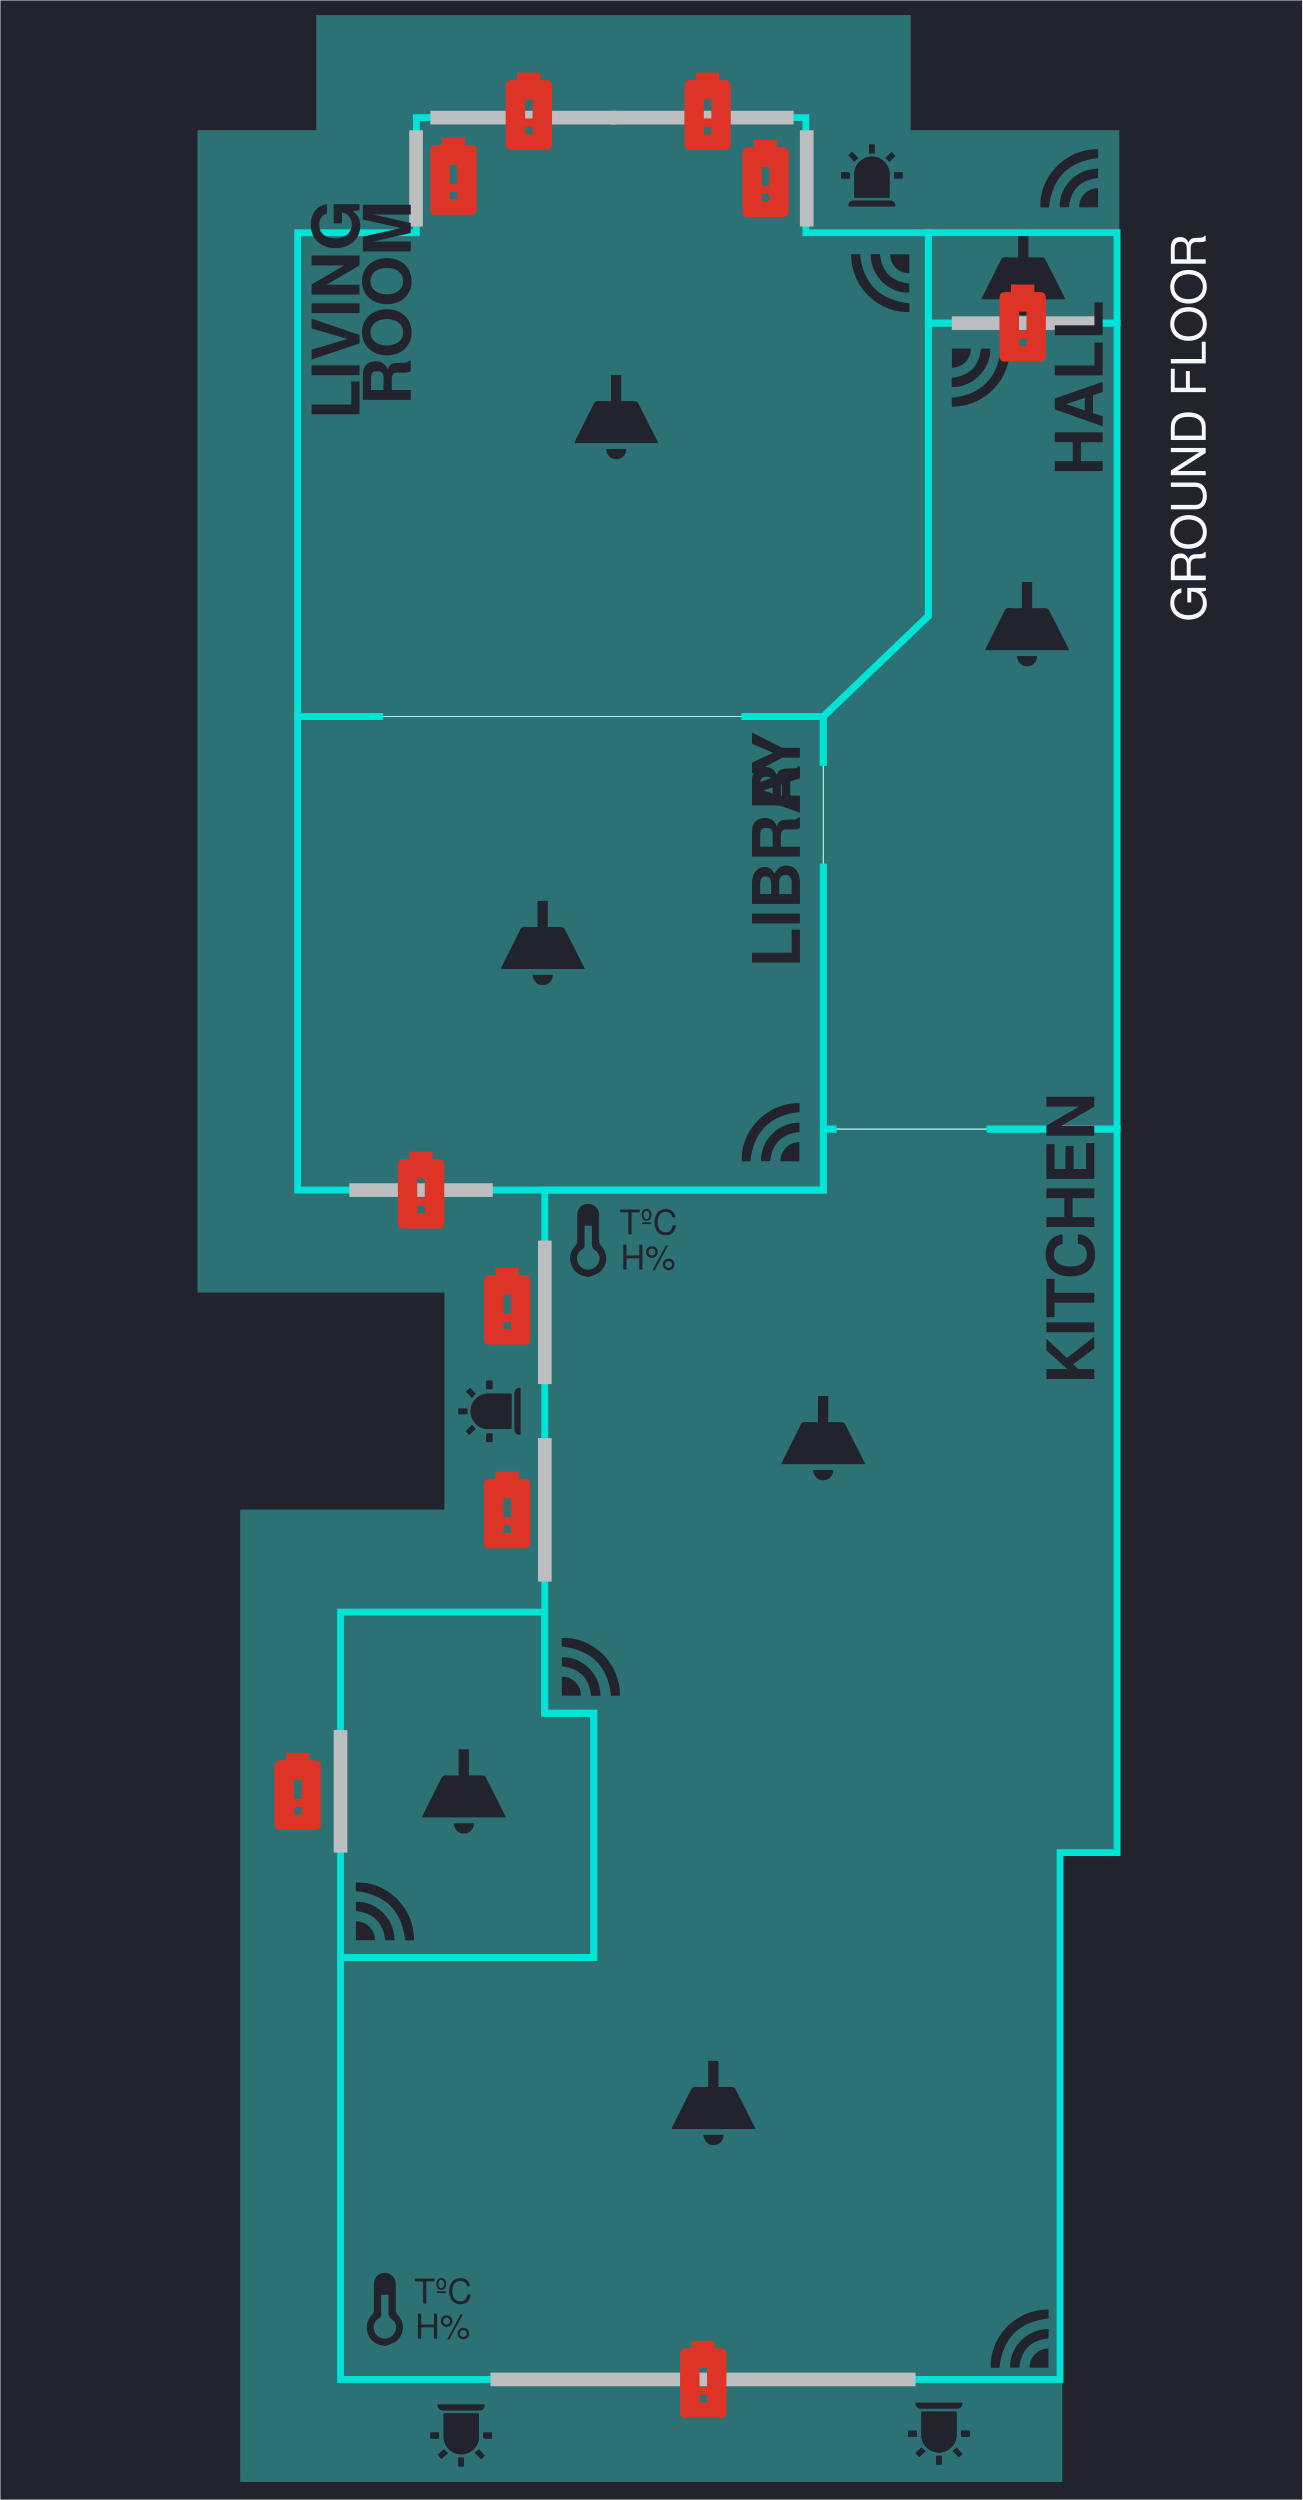
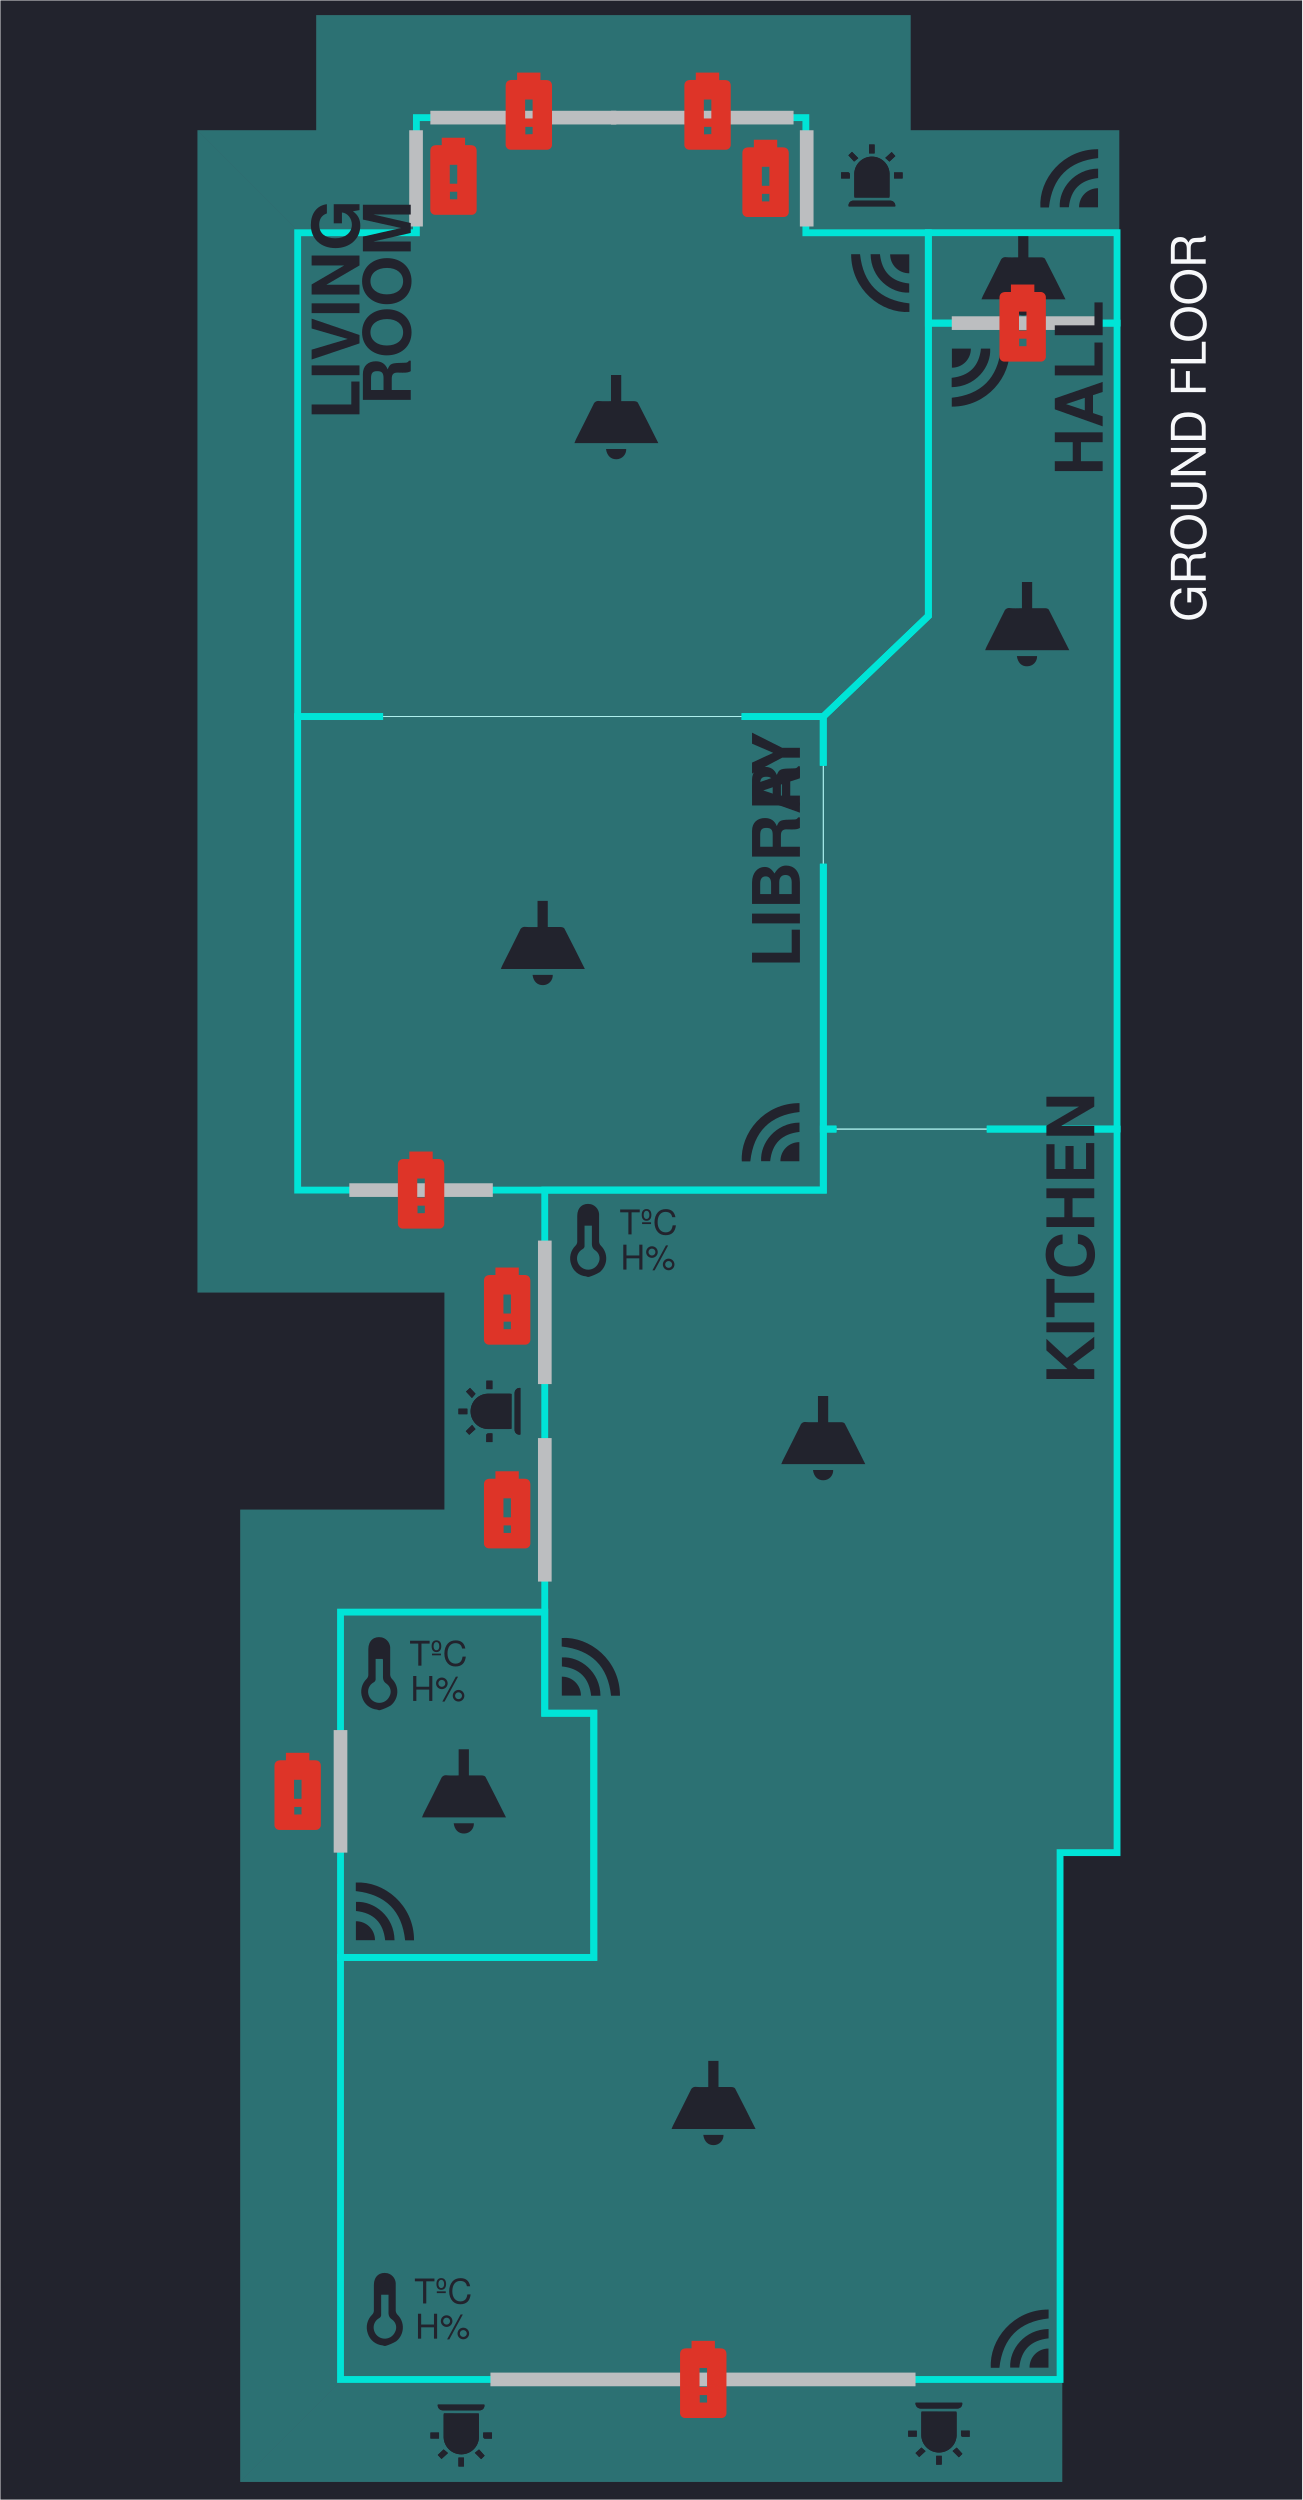
<svg xmlns="http://www.w3.org/2000/svg" viewBox="0 0 381.25 731.77">
  <defs>
-     <style>
-       .cls-1, .cls-6, .cls-9 {
-         fill: #22232d;
-       }
- 
-       .cls-2, .cls-3, .cls-7, .cls-8 {
-         fill: none;
-         stroke-miterlimit: 10;
-       }
- 
-       .cls-2 {
-         stroke: #22232d;
-         opacity: 0.06;
-       }
- 
-       .cls-2, .cls-3 {
-         stroke-width: 0.25px;
-       }
- 
-       .cls-3 {
-         stroke: #f7f8fa;
-       }
- 
-       .cls-11, .cls-4 {
-         fill: #f7f8fa;
-       }
- 
-       .cls-4 {
-         opacity: 0.14;
-       }
- 
-       .cls-5 {
-         fill: #00e4d7;
-         opacity: 0.3;
-       }
- 
-       .cls-6 {
-         font-size: 10px;
-       }
- 
-       .cls-11, .cls-6 {
-         font-family: Helvetica;
-       }
- 
-       .cls-7 {
-         stroke: #00e4d7;
-         stroke-width: 2px;
-       }
- 
-       .cls-8 {
-         stroke: #bcbec0;
-         stroke-width: 4px;
-       }
- 
-       .cls-9 {
-         font-size: 19.24px;
-         font-family: HelveticaNeue-CondensedBold, Helvetica Neue;
-         font-weight: 700;
-       }
- 
-       .cls-10 {
-         letter-spacing: -0.02em;
-       }
- 
-       .cls-11 {
-         font-size: 14px;
-       }
- 
-       .cls-12 {
-         fill: #de3428;
-       }
-     </style>
+     <style>.cls-1,.cls-6,.cls-9{fill:#22232d;}.cls-2,.cls-3,.cls-7,.cls-8{fill:none;stroke-miterlimit:10;}.cls-2{stroke:#22232d;opacity:0.06;}.cls-2,.cls-3{stroke-width:0.25px;}.cls-3{stroke:#f7f8fa;}.cls-11,.cls-4{fill:#f7f8fa;}.cls-4{opacity:0.14;}.cls-5{fill:#00e4d7;opacity:0.3;}.cls-6{font-size:10px;}.cls-11,.cls-6{font-family:Helvetica;}.cls-7{stroke:#00e4d7;stroke-width:2px;}.cls-8{stroke:#bcbec0;stroke-width:4px;}.cls-9{font-size:19.24px;font-family:HelveticaNeue-CondensedBold, Helvetica Neue;font-weight:700;}.cls-10{letter-spacing:-0.02em;}.cls-11{font-size:14px;}.cls-12{fill:#de3428;}</style>
  </defs>
  <g id="Background">
    <rect class="cls-1" x="0.13" y="0.13" width="381" height="731.52" />
    <rect class="cls-2" x="0.13" y="0.13" width="381" height="731.52" />
  </g>
  <g id="house-outline">
    <path id="house_border" class="cls-3" d="M99.54,696.36V471.75h59.78V348.22H87V68h34.75V34.3h114V68h91.06V542.15H310.16V696.36Z" transform="translate(0.13 0.13)" />
    <path id="house_fill" class="cls-4" d="M99.54,696.36V471.75h59.78V348.22H87V68h34.75V34.3h114V68h91.06V542.15H310.16V696.36Z" transform="translate(0.13 0.13)" />
    <polygon id="outdoor_border" class="cls-4" points="266.56 38.12 266.56 4.42 92.56 4.42 92.56 38.12 57.8 38.12 57.8 378.34 130.09 378.34 130.09 441.88 70.31 441.88 70.31 726.48 310.93 726.48 310.93 696.48 100.31 696.48 100.31 471.88 160.09 471.88 160.09 348.34 87.8 348.34 87.8 68.12 122.56 68.12 122.56 34.42 236.56 34.42 236.56 68.12 327.62 68.12 327.62 68.12 327.62 38.12 266.56 38.12" />
    <path id="library_border" class="cls-3" d="M87,209.62H240.86v138.6H87Z" transform="translate(0.13 0.13)" />
    <path id="hallway_border" class="cls-3" d="M326.84,330.36h-86V209.62l30.76-29.46V94.45h55.22Z" transform="translate(0.13 0.13)" />
    <path id="kitchen_border" class="cls-3" d="M159.32,501.34V348.22h81.54V330.36h86V542.15H310.16V696.36H99.54V572.82h74.14V501.34Z" transform="translate(0.13 0.13)" />
    <path id="downstairs_bathroom_border" class="cls-3" d="M99.54,471.75h59.78v29.59h14.36v71.48H99.54Z" transform="translate(0.13 0.13)" />
    <path id="living_room_border" class="cls-3" d="M217,209.62H87V68h34.75V34.3h114V68h35.84V180.16l-30.76,29.46H217" transform="translate(0.13 0.13)" />
    <rect id="front_door_border" class="cls-3" x="271.74" y="68.12" width="55.22" height="26.46" />
  </g>
  <g id="motion_fill">
    <path id="binary_sensor.living_room_motion_fill" class="cls-5" d="M217,209.62H87V68h34.75V34.3h114V68h35.84V180.16l-30.76,29.46H217" transform="translate(0.13 0.13)" />
    <path id="binary_sensor.library_motion_fill" class="cls-5" d="M87,209.62H240.86v138.6H87Z" transform="translate(0.13 0.13)" />
    <path id="binary_sensor.hallway_motion_fill" class="cls-5" d="M326.84,330.36h-86V209.62l30.76-29.46V94.45h55.22Z" transform="translate(0.13 0.13)" />
    <rect id="binary_sensor.front_door_motion_fill" class="cls-5" x="271.74" y="68.12" width="55.22" height="26.46" />
    <path id="binary_sensor.kitchen_motion_fill" class="cls-5" d="M159.32,501.34V348.22h81.54V330.36h86V542.15H310.16V696.36H99.54V572.82h74.14V501.34Z" transform="translate(0.13 0.13)" />
    <path id="binary_sensor.downstairs_bathroom_motion_fill" class="cls-5" d="M99.54,471.75h59.78v29.59h14.36v71.48H99.54Z" transform="translate(0.13 0.13)" />
    <polyline id="binary_sensor.outdoor_back_motion_fill" class="cls-5" points="70.31 726.48 310.93 726.48 310.93 696.48 100.31 696.48 70.31 726.48" />
    <polyline id="binary_sensor.outdoor_side_motion_fill" class="cls-5" points="57.8 38.12 57.8 38.12 57.8 38.12 57.8 38.12 57.8 378.34 130.09 378.34 130.09 441.88 70.31 441.88 70.31 726.48 70.31 726.48 100.31 696.48 100.31 696.48 100.31 471.88 160.09 471.88 160.09 348.34 87.8 348.34 87.8 68.12 57.8 38.12" />
    <polyline id="binary_sensor.outdoor_front_motion_fill" class="cls-5" points="87.8 68.12 122.56 68.12 122.56 34.42 236.56 34.42 236.56 68.12 327.62 68.12 327.62 68.12 327.62 38.12 266.56 38.12 266.56 4.42 92.56 4.42 92.56 38.12 57.8 38.12 87.8 68.12" />
  </g>
  <g id="icons">
    <g id="sensor.outdoor_back_light">
-       <g>
-         <path class="cls-1" d="M269.61,705.76a4.51,4.51,0,0,0-.07.53c0,2.17,0,4.35,0,6.52a5.17,5.17,0,0,0,10.33,0c0-2.18,0-4.35,0-6.53a3,3,0,0,0-.07-.49Zm-1.75-2.59a1.49,1.49,0,0,0,1.49,1.69c2,0,4.1,0,6.15,0,1.53,0,3.06,0,4.59,0a1.39,1.39,0,0,0,1.41-1.69Zm13.29,8.18a12,12,0,0,0,0,1.36c0,.16.25.42.4.42.7,0,1.41,0,2.14,0v-1.8Zm-12.94,1.76v-1.75h-2.5v1.75Zm13.37,5-1.67-1.82-1.23,1,1.85,1.85Zm-12-1.85-1.73,1.62,1.09,1.17,1.87-1.73Zm5.95,5V718.7H273.9v2.61Z" transform="translate(0.13 0.13)" />
-         <path class="cls-1" d="M269.61,705.76h10.2a3,3,0,0,1,.07.49c0,2.18,0,4.35,0,6.53a5.17,5.17,0,0,1-10.33,0c0-2.17,0-4.35,0-6.52A4.51,4.51,0,0,1,269.61,705.76Z" transform="translate(0.13 0.13)" />
-         <path class="cls-1" d="M267.86,703.17H281.5a1.39,1.39,0,0,1-1.41,1.69c-1.53,0-3.06,0-4.59,0-2.05,0-4.1,0-6.15,0A1.49,1.49,0,0,1,267.86,703.17Z" transform="translate(0.13 0.13)" />
-         <path class="cls-1" d="M281.15,711.35h2.56v1.8c-.73,0-1.44,0-2.14,0-.15,0-.37-.26-.4-.42A12,12,0,0,1,281.15,711.35Z" transform="translate(0.13 0.13)" />
-         <path class="cls-1" d="M268.21,713.11h-2.5v-1.75h2.5Z" transform="translate(0.13 0.13)" />
-         <path class="cls-1" d="M281.58,718.15l-1.05,1-1.85-1.85,1.23-1Z" transform="translate(0.13 0.13)" />
-         <path class="cls-1" d="M269.56,716.3l1.23,1.06-1.87,1.73-1.09-1.17Z" transform="translate(0.13 0.13)" />
-         <path class="cls-1" d="M275.51,721.31H273.9V718.7h1.61Z" transform="translate(0.13 0.13)" />
-       </g>
+       <path class="cls-1" d="M269.61,705.76a4.51,4.51,0,0,0-.07.53c0,2.17,0,4.35,0,6.52a5.17,5.17,0,0,0,10.33,0c0-2.18,0-4.35,0-6.53a3,3,0,0,0-.07-.49Zm-1.75-2.59a1.49,1.49,0,0,0,1.49,1.69c2,0,4.1,0,6.15,0,1.53,0,3.06,0,4.59,0a1.39,1.39,0,0,0,1.41-1.69Zm13.29,8.18a12,12,0,0,0,0,1.36c0,.16.25.42.4.42.7,0,1.41,0,2.14,0v-1.8Zm-12.94,1.76v-1.75h-2.5v1.75Zm13.37,5-1.67-1.82-1.23,1,1.85,1.85Zm-12-1.85-1.73,1.62,1.09,1.17,1.87-1.73Zm5.95,5V718.7H273.9v2.61Z" transform="translate(0.13 0.13)" />
+       <path class="cls-1" d="M269.61,705.76h10.2a3,3,0,0,1,.07.49c0,2.18,0,4.35,0,6.53a5.17,5.17,0,0,1-10.33,0c0-2.17,0-4.35,0-6.52A4.51,4.51,0,0,1,269.61,705.76Z" transform="translate(0.13 0.13)" />
+       <path class="cls-1" d="M267.86,703.17H281.5a1.39,1.39,0,0,1-1.41,1.69c-1.53,0-3.06,0-4.59,0-2.05,0-4.1,0-6.15,0A1.49,1.49,0,0,1,267.86,703.17Z" transform="translate(0.13 0.13)" />
+       <path class="cls-1" d="M281.15,711.35h2.56v1.8c-.73,0-1.44,0-2.14,0-.15,0-.37-.26-.4-.42A12,12,0,0,1,281.15,711.35Z" transform="translate(0.13 0.13)" />
+       <path class="cls-1" d="M268.21,713.11h-2.5v-1.75h2.5Z" transform="translate(0.13 0.13)" />
+       <path class="cls-1" d="M281.58,718.15l-1.05,1-1.85-1.85,1.23-1Z" transform="translate(0.13 0.13)" />
+       <path class="cls-1" d="M269.56,716.3l1.23,1.06-1.87,1.73-1.09-1.17Z" transform="translate(0.13 0.13)" />
+       <path class="cls-1" d="M275.51,721.31H273.9V718.7h1.61Z" transform="translate(0.13 0.13)" />
      <g id="zefc6x">
-         <g>
-           <path class="cls-1" d="M129.79,706.29a3.21,3.21,0,0,0-.07.53c0,2.18,0,4.35,0,6.53a5.17,5.17,0,0,0,10.33,0c0-2.17,0-4.35,0-6.52a3.16,3.16,0,0,0-.07-.5ZM128,703.71a1.49,1.49,0,0,0,1.48,1.69c2.06,0,4.11,0,6.16,0,1.53,0,3.06,0,4.58,0a1.39,1.39,0,0,0,1.42-1.68Zm13.29,8.18a9.92,9.92,0,0,0,0,1.35.6.6,0,0,0,.4.43c.7,0,1.41,0,2.14,0v-1.8Zm-12.94,1.76V711.9h-2.5v1.75Zm13.36,5-1.67-1.81-1.22,1,1.85,1.84Zm-12-1.84L128,718.46l1.08,1.17L131,717.9Zm5.95,5v-2.61h-1.62v2.61Z" transform="translate(0.13 0.13)" />
-           <path class="cls-1" d="M129.79,706.29H140a3.16,3.16,0,0,1,.07.5c0,2.17,0,4.35,0,6.52a5.17,5.17,0,0,1-10.33,0c0-2.18,0-4.35,0-6.53A3.21,3.21,0,0,1,129.79,706.29Z" transform="translate(0.13 0.13)" />
-           <path class="cls-1" d="M128,703.71h13.64a1.39,1.39,0,0,1-1.42,1.68c-1.52,0-3,0-4.58,0-2.05,0-4.1,0-6.16,0A1.49,1.49,0,0,1,128,703.71Z" transform="translate(0.13 0.13)" />
-           <path class="cls-1" d="M141.33,711.89h2.56v1.8c-.73,0-1.44,0-2.14,0a.6.6,0,0,1-.4-.43A9.92,9.92,0,0,1,141.33,711.89Z" transform="translate(0.13 0.13)" />
-           <path class="cls-1" d="M128.39,713.65h-2.5V711.9h2.5Z" transform="translate(0.13 0.13)" />
-           <path class="cls-1" d="M141.75,718.68l-1,1-1.85-1.84,1.22-1Z" transform="translate(0.13 0.13)" />
-           <path class="cls-1" d="M129.74,716.84,131,717.9l-1.88,1.73L128,718.46Z" transform="translate(0.13 0.13)" />
-           <path class="cls-1" d="M135.69,721.85h-1.62v-2.61h1.62Z" transform="translate(0.13 0.13)" />
-         </g>
+         <path class="cls-1" d="M129.79,706.29a3.21,3.21,0,0,0-.07.53c0,2.18,0,4.35,0,6.53a5.17,5.17,0,0,0,10.33,0c0-2.17,0-4.35,0-6.52a3.16,3.16,0,0,0-.07-.5ZM128,703.71a1.49,1.49,0,0,0,1.48,1.69c2.06,0,4.11,0,6.16,0,1.53,0,3.06,0,4.58,0a1.39,1.39,0,0,0,1.42-1.68Zm13.29,8.18a9.92,9.92,0,0,0,0,1.35.6.6,0,0,0,.4.43c.7,0,1.41,0,2.14,0v-1.8Zm-12.94,1.76V711.9h-2.5v1.75Zm13.36,5-1.67-1.81-1.22,1,1.85,1.84Zm-12-1.84L128,718.46l1.08,1.17L131,717.9Zm5.95,5v-2.61h-1.62v2.61Z" transform="translate(0.13 0.13)" />
+         <path class="cls-1" d="M129.79,706.29H140a3.16,3.16,0,0,1,.07.5c0,2.17,0,4.35,0,6.52a5.17,5.17,0,0,1-10.33,0c0-2.18,0-4.35,0-6.53A3.21,3.21,0,0,1,129.79,706.29Z" transform="translate(0.13 0.13)" />
+         <path class="cls-1" d="M128,703.71h13.64a1.39,1.39,0,0,1-1.42,1.68c-1.52,0-3,0-4.58,0-2.05,0-4.1,0-6.16,0A1.49,1.49,0,0,1,128,703.71Z" transform="translate(0.13 0.13)" />
+         <path class="cls-1" d="M141.33,711.89h2.56v1.8c-.73,0-1.44,0-2.14,0a.6.6,0,0,1-.4-.43A9.92,9.92,0,0,1,141.33,711.89Z" transform="translate(0.13 0.13)" />
+         <path class="cls-1" d="M128.39,713.65h-2.5V711.9h2.5Z" transform="translate(0.13 0.13)" />
+         <path class="cls-1" d="M141.75,718.68l-1,1-1.85-1.84,1.22-1Z" transform="translate(0.13 0.13)" />
+         <path class="cls-1" d="M129.74,716.84,131,717.9l-1.88,1.73L128,718.46Z" transform="translate(0.13 0.13)" />
+         <path class="cls-1" d="M135.69,721.85h-1.62v-2.61h1.62Z" transform="translate(0.13 0.13)" />
      </g>
    </g>
    <g id="sensor.outdoor_front_light">
-       <g>
-         <path class="cls-1" d="M260.17,57.7a4.51,4.51,0,0,0,.07-.53c0-2.18,0-4.35,0-6.53a5.17,5.17,0,0,0-10.33,0c0,2.17,0,4.35,0,6.52a5,5,0,0,0,.07.5Zm1.75,2.59a1.49,1.49,0,0,0-1.49-1.69c-2.05,0-4.11,0-6.16,0-1.53,0-3.06,0-4.58,0a1.38,1.38,0,0,0-1.41,1.69Zm-13.3-8.19a9.92,9.92,0,0,0,0-1.35.63.63,0,0,0-.39-.43c-.71,0-1.42,0-2.14,0v1.8Zm12.95-1.76V52.1h2.5V50.34Zm-13.37-5,1.67,1.82,1.23-1-1.85-1.85Zm12,1.85,1.73-1.62-1.08-1.18L259,46.09Zm-5.95-5v2.6h1.62v-2.6Z" transform="translate(0.13 0.13)" />
-         <path class="cls-1" d="M260.17,57.7H250a5,5,0,0,1-.07-.5c0-2.17,0-4.35,0-6.52a5.17,5.17,0,0,1,10.33,0c0,2.18,0,4.35,0,6.53A4.51,4.51,0,0,1,260.17,57.7Z" transform="translate(0.13 0.13)" />
-         <path class="cls-1" d="M261.92,60.29H248.28a1.38,1.38,0,0,1,1.41-1.69c1.52,0,3.05,0,4.58,0,2,0,4.11,0,6.16,0A1.49,1.49,0,0,1,261.92,60.29Z" transform="translate(0.13 0.13)" />
-         <path class="cls-1" d="M248.62,52.1h-2.55V50.3c.72,0,1.43,0,2.14,0a.63.63,0,0,1,.39.43A9.92,9.92,0,0,1,248.62,52.1Z" transform="translate(0.13 0.13)" />
-         <path class="cls-1" d="M261.57,50.34h2.5V52.1h-2.5Z" transform="translate(0.13 0.13)" />
-         <path class="cls-1" d="M248.2,45.31l1.05-1,1.85,1.85-1.23,1Z" transform="translate(0.13 0.13)" />
-         <path class="cls-1" d="M260.21,47.16,259,46.09l1.88-1.73,1.08,1.18Z" transform="translate(0.13 0.13)" />
-         <path class="cls-1" d="M254.26,42.15h1.62v2.6h-1.62Z" transform="translate(0.13 0.13)" />
-       </g>
+       <path class="cls-1" d="M260.17,57.7a4.51,4.51,0,0,0,.07-.53c0-2.18,0-4.35,0-6.53a5.17,5.17,0,0,0-10.33,0c0,2.17,0,4.35,0,6.52a5,5,0,0,0,.07.5Zm1.75,2.59a1.49,1.49,0,0,0-1.49-1.69c-2.05,0-4.11,0-6.16,0-1.53,0-3.06,0-4.58,0a1.38,1.38,0,0,0-1.41,1.69Zm-13.3-8.19a9.92,9.92,0,0,0,0-1.35.63.63,0,0,0-.39-.43c-.71,0-1.42,0-2.14,0v1.8Zm12.95-1.76V52.1h2.5V50.34Zm-13.37-5,1.67,1.82,1.23-1-1.85-1.85Zm12,1.85,1.73-1.62-1.08-1.18L259,46.09Zm-5.95-5v2.6h1.62v-2.6Z" transform="translate(0.13 0.13)" />
+       <path class="cls-1" d="M260.17,57.7H250a5,5,0,0,1-.07-.5c0-2.17,0-4.35,0-6.52a5.17,5.17,0,0,1,10.33,0c0,2.18,0,4.35,0,6.53A4.51,4.51,0,0,1,260.17,57.7Z" transform="translate(0.13 0.13)" />
+       <path class="cls-1" d="M261.92,60.29H248.28a1.38,1.38,0,0,1,1.41-1.69c1.52,0,3.05,0,4.58,0,2,0,4.11,0,6.16,0A1.49,1.49,0,0,1,261.92,60.29Z" transform="translate(0.13 0.13)" />
+       <path class="cls-1" d="M248.62,52.1h-2.55V50.3c.72,0,1.43,0,2.14,0a.63.63,0,0,1,.39.43A9.92,9.92,0,0,1,248.62,52.1Z" transform="translate(0.13 0.13)" />
+       <path class="cls-1" d="M261.57,50.34h2.5V52.1h-2.5Z" transform="translate(0.13 0.13)" />
+       <path class="cls-1" d="M248.2,45.31l1.05-1,1.85,1.85-1.23,1Z" transform="translate(0.13 0.13)" />
+       <path class="cls-1" d="M260.21,47.16,259,46.09l1.88-1.73,1.08,1.18Z" transform="translate(0.13 0.13)" />
+       <path class="cls-1" d="M254.26,42.15h1.62v2.6h-1.62Z" transform="translate(0.13 0.13)" />
    </g>
    <g id="sensor.outdoor_side_light">
-       <g>
-         <path class="cls-1" d="M149.6,407.88a4.51,4.51,0,0,0-.53-.07c-2.18,0-4.35,0-6.53,0a5.17,5.17,0,0,0,0,10.33c2.17,0,4.35,0,6.52,0a5,5,0,0,0,.5-.07Zm2.59-1.75a1.49,1.49,0,0,0-1.69,1.49c0,2.05,0,4.11,0,6.16,0,1.53,0,3.06,0,4.58a1.38,1.38,0,0,0,1.69,1.41ZM144,419.43a10,10,0,0,0-1.36,0,.63.63,0,0,0-.43.39c0,.71,0,1.42,0,2.14H144Zm-1.77-12.95H144V404h-1.76Zm-5,13.37,1.82-1.67-1-1.23-1.85,1.85Zm1.85-12-1.62-1.73-1.18,1.08,1.74,1.88Zm-5,6h2.6v-1.62h-2.6Z" transform="translate(0.13 0.13)" />
-         <path class="cls-1" d="M149.6,407.88v10.21a5,5,0,0,1-.5.07c-2.17,0-4.35,0-6.52,0a5.17,5.17,0,0,1,0-10.33c2.18,0,4.35,0,6.53,0A4.51,4.51,0,0,1,149.6,407.88Z" transform="translate(0.13 0.13)" />
-         <path class="cls-1" d="M152.19,406.13v13.64a1.38,1.38,0,0,1-1.69-1.41c0-1.52,0-3.05,0-4.58,0-2,0-4.11,0-6.16A1.49,1.49,0,0,1,152.19,406.13Z" transform="translate(0.13 0.13)" />
-         <path class="cls-1" d="M144,419.43V422H142.2c0-.72,0-1.43,0-2.14a.63.63,0,0,1,.43-.39A10,10,0,0,1,144,419.43Z" transform="translate(0.13 0.13)" />
-         <path class="cls-1" d="M142.24,406.48V404H144v2.5Z" transform="translate(0.13 0.13)" />
-         <path class="cls-1" d="M137.21,419.85l-1-1.05,1.85-1.85,1,1.23Z" transform="translate(0.13 0.13)" />
-         <path class="cls-1" d="M139.06,407.84,138,409.07l-1.74-1.88,1.18-1.08Z" transform="translate(0.13 0.13)" />
-         <path class="cls-1" d="M134.05,413.79v-1.62h2.6v1.62Z" transform="translate(0.13 0.13)" />
-       </g>
+       <path class="cls-1" d="M149.6,407.88a4.51,4.51,0,0,0-.53-.07c-2.18,0-4.35,0-6.53,0a5.17,5.17,0,0,0,0,10.33c2.17,0,4.35,0,6.52,0a5,5,0,0,0,.5-.07Zm2.59-1.75a1.49,1.49,0,0,0-1.69,1.49c0,2.05,0,4.11,0,6.16,0,1.53,0,3.06,0,4.58a1.38,1.38,0,0,0,1.69,1.41ZM144,419.43a10,10,0,0,0-1.36,0,.63.63,0,0,0-.43.39c0,.71,0,1.42,0,2.14H144Zm-1.77-12.95H144V404h-1.76Zm-5,13.37,1.82-1.67-1-1.23-1.85,1.85Zm1.85-12-1.62-1.73-1.18,1.08,1.74,1.88Zm-5,6h2.6v-1.62h-2.6Z" transform="translate(0.13 0.13)" />
+       <path class="cls-1" d="M149.6,407.88v10.21a5,5,0,0,1-.5.07c-2.17,0-4.35,0-6.52,0a5.17,5.17,0,0,1,0-10.33c2.18,0,4.35,0,6.53,0A4.51,4.51,0,0,1,149.6,407.88Z" transform="translate(0.13 0.13)" />
+       <path class="cls-1" d="M152.19,406.13v13.64a1.38,1.38,0,0,1-1.69-1.41c0-1.52,0-3.05,0-4.58,0-2,0-4.11,0-6.16A1.49,1.49,0,0,1,152.19,406.13Z" transform="translate(0.13 0.13)" />
+       <path class="cls-1" d="M144,419.43V422H142.2c0-.72,0-1.43,0-2.14a.63.63,0,0,1,.43-.39A10,10,0,0,1,144,419.43Z" transform="translate(0.13 0.13)" />
+       <path class="cls-1" d="M142.24,406.48V404H144v2.5Z" transform="translate(0.13 0.13)" />
+       <path class="cls-1" d="M137.21,419.85l-1-1.05,1.85-1.85,1,1.23Z" transform="translate(0.13 0.13)" />
+       <path class="cls-1" d="M139.06,407.84,138,409.07l-1.74-1.88,1.18-1.08Z" transform="translate(0.13 0.13)" />
+       <path class="cls-1" d="M134.05,413.79v-1.62h2.6v1.62Z" transform="translate(0.13 0.13)" />
    </g>
    <path id="sensor.living_room_motion" class="cls-1" d="M249,74.27h2.61c.93,8.62,5.69,13.42,14.45,14.4v2.51C257.86,91.69,249,84.65,249,74.27Zm17,11.25V82.85c-5.22-.55-8-3.43-8.56-8.57h-2.74C254.77,81.26,260.64,85.82,266,85.52Zm-5.58-11.21a5.52,5.52,0,0,0,5.6,5.55V74.31Z" transform="translate(0.13 0.13)" />
    <path id="sensor.library_motion" class="cls-1" d="M233.9,322.76v2.61c-8.63.93-13.43,5.68-14.41,14.45H217C216.47,331.62,223.52,322.72,233.9,322.76Zm-11.25,17h2.66c.55-5.22,3.44-8,8.58-8.56v-2.74C226.9,328.54,222.35,334.41,222.65,339.74Zm11.2-5.58a5.53,5.53,0,0,0-5.55,5.6h5.55Z" transform="translate(0.13 0.13)" />
    <path id="sensor.hall_motion" class="cls-1" d="M278.46,118.9v-2.61c8.62-.92,13.42-5.68,14.41-14.44h2.5C295.88,110,288.84,118.94,278.46,118.9Zm11.25-17H287c-.55,5.23-3.43,8-8.57,8.56v2.74C285.45,113.13,290,107.26,289.71,101.92ZM278.5,107.5a5.51,5.51,0,0,0,5.55-5.59H278.5Z" transform="translate(0.13 0.13)" />
    <path id="sensor.kitchen_motion" class="cls-1" d="M181.34,496.23h-2.61c-.92-8.62-5.68-13.42-14.44-14.41v-2.5C172.48,478.81,181.38,485.85,181.34,496.23Zm-17-11.25v2.67c5.22.55,8,3.43,8.55,8.57h2.74C175.57,489.24,169.7,484.68,164.37,485Zm5.57,11.21a5.51,5.51,0,0,0-5.59-5.55v5.55Z" transform="translate(0.13 0.13)" />
    <path id="sensor.kitchen_motion_2" class="cls-1" d="M306.81,675.89v2.61c-8.62.93-13.42,5.69-14.41,14.45h-2.51C289.39,684.76,296.43,675.85,306.81,675.89Zm-11.25,17h2.66c.55-5.22,3.44-8,8.58-8.56v-2.74C299.81,681.67,295.26,687.54,295.56,692.87Zm11.21-5.58a5.52,5.52,0,0,0-5.55,5.6h5.55Z" transform="translate(0.13 0.13)" />
    <path id="sensor.downstairs_bathroom_motion" class="cls-1" d="M121.06,567.82h-2.61c-.92-8.62-5.68-13.42-14.44-14.41v-2.5C112.2,550.4,121.1,557.44,121.06,567.82Zm-17-11.25v2.67c5.22.55,8,3.43,8.55,8.57h2.74C115.29,560.83,109.42,556.27,104.09,556.57Zm5.57,11.21a5.51,5.51,0,0,0-5.59-5.55v5.55Z" transform="translate(0.13 0.13)" />
    <g id="sensor.living_room_ceiling">
      <path class="cls-1" d="M178.71,117.29v-7.66h3v7.66c1.33,0,2.56,0,3.79,0,.37,0,.93.17,1.07.43,2,3.89,4,7.81,6,11.86H168a11.17,11.17,0,0,1,.43-1.06c1.71-3.42,3.46-6.82,5.14-10.27a1.51,1.51,0,0,1,1.68-1C176.33,117.35,177.45,117.29,178.71,117.29Z" transform="translate(0.13 0.13)" />
      <path class="cls-1" d="M177.25,131.3h5.92a2.88,2.88,0,0,1-2.83,3C178.67,134.35,177.51,133.24,177.25,131.3Z" transform="translate(0.13 0.13)" />
    </g>
    <g id="sensor.library_light">
      <path class="cls-1" d="M157.21,271.22v-7.66h3v7.66c1.33,0,2.56,0,3.79,0,.37,0,.93.16,1.07.43,2,3.89,4,7.81,6,11.86h-24.6c.15-.37.26-.73.43-1.06,1.72-3.42,3.46-6.83,5.14-10.27a1.51,1.51,0,0,1,1.68-1C154.83,271.28,156,271.22,157.21,271.22Z" transform="translate(0.13 0.13)" />
      <path class="cls-1" d="M155.75,285.23h5.92a2.87,2.87,0,0,1-2.83,3C157.17,288.28,156,287.17,155.75,285.23Z" transform="translate(0.13 0.13)" />
    </g>
    <g id="sensor.hallway_light">
      <path class="cls-1" d="M299,177.89v-7.66h3v7.66c1.33,0,2.56,0,3.79,0,.37,0,.93.16,1.07.43,2,3.89,3.95,7.81,6,11.86H288.23c.15-.37.27-.73.44-1.06,1.71-3.42,3.46-6.83,5.14-10.27a1.51,1.51,0,0,1,1.68-1C296.59,178,297.71,177.89,299,177.89Z" transform="translate(0.13 0.13)" />
      <path class="cls-1" d="M297.51,191.9h5.92a2.87,2.87,0,0,1-2.83,3C298.93,195,297.77,193.84,297.51,191.9Z" transform="translate(0.13 0.13)" />
    </g>
    <g id="sensor.downstairs_bathroom_light">
      <path class="cls-1" d="M239.29,416.15v-7.66h3v7.66c1.33,0,2.57,0,3.8,0,.37,0,.93.16,1.06.43,2,3.89,4,7.81,6,11.85H228.55c.15-.36.27-.72.44-1.05,1.71-3.42,3.46-6.83,5.14-10.27a1.48,1.48,0,0,1,1.67-1C236.91,416.21,238,416.15,239.29,416.15Z" transform="translate(0.13 0.13)" />
      <path class="cls-1" d="M237.83,430.16h5.92a2.87,2.87,0,0,1-2.84,3C239.25,433.21,238.09,432.09,237.83,430.16Z" transform="translate(0.13 0.13)" />
    </g>
    <g id="sensor.kitchen_light_2">
      <path class="cls-1" d="M207.18,610.76V603.1h3v7.66c1.34,0,2.57,0,3.8,0,.37,0,.93.16,1.06.43,2,3.89,4,7.81,6,11.86H196.44c.15-.37.27-.73.44-1.06,1.71-3.42,3.46-6.83,5.14-10.27a1.5,1.5,0,0,1,1.67-1C204.8,610.82,205.92,610.76,207.18,610.76Z" transform="translate(0.13 0.13)" />
      <path class="cls-1" d="M205.72,624.77h5.92a2.87,2.87,0,0,1-2.83,3C207.14,627.82,206,626.71,205.72,624.77Z" transform="translate(0.13 0.13)" />
    </g>
    <g id="sensor.downstairs_bathroom_light-2" data-name="sensor.downstairs_bathroom_light">
      <path class="cls-1" d="M134.12,519.55v-7.66h3v7.66c1.33,0,2.56,0,3.79,0,.37,0,.93.16,1.07.43,2,3.89,4,7.81,6,11.86H123.39c.15-.37.27-.73.43-1.06,1.72-3.42,3.47-6.83,5.14-10.27a1.51,1.51,0,0,1,1.68-1C131.74,519.61,132.86,519.55,134.12,519.55Z" transform="translate(0.13 0.13)" />
      <path class="cls-1" d="M132.67,533.56h5.91a2.86,2.86,0,0,1-2.83,3C134.08,536.61,132.92,535.5,132.67,533.56Z" transform="translate(0.13 0.13)" />
    </g>
    <g id="sensor.hallway_light-2" data-name="sensor.hallway_light">
      <path class="cls-1" d="M297.89,75.19V67.53h3v7.66c1.33,0,2.57,0,3.8,0,.37,0,.93.17,1.06.43,2,3.89,4,7.81,6,11.86H287.15c.15-.37.27-.72.44-1.06,1.71-3.42,3.46-6.82,5.14-10.27a1.5,1.5,0,0,1,1.67-1C295.51,75.25,296.63,75.19,297.89,75.19Z" transform="translate(0.13 0.13)" />
      <path class="cls-1" d="M296.43,89.2h5.92a2.88,2.88,0,0,1-2.84,3C297.85,92.25,296.69,91.14,296.43,89.2Z" transform="translate(0.13 0.13)" />
    </g>
    <path id="sensor.library_motion-2" data-name="sensor.library_motion" class="cls-1" d="M321.31,43.54v2.61c-8.62.92-13.42,5.68-14.41,14.44h-2.5C303.89,52.4,310.93,43.5,321.31,43.54Zm-11.25,17h2.67c.55-5.22,3.43-8,8.57-8.55V49.22C314.32,49.31,309.76,55.18,310.06,60.51Zm11.21-5.58a5.53,5.53,0,0,0-5.55,5.6h5.55Z" transform="translate(0.13 0.13)" />
  </g>
  <g id="temp">
    <g id="sensor.day_room_therm">
      <path class="cls-1" d="M112.7,686.55h-.35a2.42,2.42,0,0,0-.5-.16,5,5,0,0,1-4.32-3.48,5.22,5.22,0,0,1,1.32-5.57,1.69,1.69,0,0,0,.45-1.06c0-2.53,0-5.06,0-7.59s1.73-3.91,4-3.43a3.23,3.23,0,0,1,2.4,3.43c0,2.5,0,5,0,7.5a1.9,1.9,0,0,0,.52,1.21,5.2,5.2,0,0,1-.37,7.78A14.36,14.36,0,0,1,112.7,686.55Zm-1.26-15c0,2,0,3.86,0,5.73a1.07,1.07,0,0,1-.6,1.14,3.1,3.1,0,0,0-1.5,3.51,3.26,3.26,0,0,0,6.12.61,2.83,2.83,0,0,0-.78-3.69c-1.17-.73-1.11-1.64-1.09-2.7,0-1.28,0-2.56,0-3.84,0-.26,0-.52,0-.76Z" transform="translate(0.13 0.13)" />
    </g>
    <text id="sensor.day_room_temperature" class="cls-6" transform="translate(121.23 674.24)">TºC</text>
    <text id="sensor.day_room_humidity" class="cls-6" transform="translate(121.51 684.55)">H%</text>
+     <text id="sensor.downstairs_bathroom_temperature" class="cls-6" transform="translate(119.82 487.56)">TºC</text>
+     <text id="sensor.downstairs_bathroom_humidity" class="cls-6" transform="translate(120.11 497.87)">H%</text>
+     <g id="sensor.downstairs_bathroom_therm">
+       <path class="cls-1" d="M111.08,500.45h-.35a2.42,2.42,0,0,0-.5-.16,5,5,0,0,1-4.32-3.48,5.22,5.22,0,0,1,1.32-5.57,1.69,1.69,0,0,0,.45-1.06c0-2.53,0-5.06,0-7.59s1.73-3.91,4-3.43a3.24,3.24,0,0,1,2.4,3.43c0,2.5,0,5,0,7.5a2,2,0,0,0,.52,1.21,5.21,5.21,0,0,1-.36,7.78A14,14,0,0,1,111.08,500.45Zm-1.26-15c0,2,0,3.86,0,5.74a1.07,1.07,0,0,1-.59,1.13,3.09,3.09,0,0,0-1.51,3.51,3.27,3.27,0,0,0,6.13.61,2.83,2.83,0,0,0-.79-3.69c-1.17-.73-1.11-1.64-1.09-2.7,0-1.28,0-2.56,0-3.84,0-.26,0-.51-.06-.76Z" transform="translate(0.13 0.13)" />
+     </g>
    <g id="sensor.kitchen_therm">
      <path class="cls-1" d="M172.23,373.64h-.35a3.28,3.28,0,0,0-.5-.17,4.94,4.94,0,0,1-4.32-3.48,5.2,5.2,0,0,1,1.32-5.56,1.72,1.72,0,0,0,.45-1.06c0-2.53,0-5.06,0-7.59s1.73-3.91,4-3.43a3.23,3.23,0,0,1,2.4,3.43c0,2.5,0,5,0,7.5a1.9,1.9,0,0,0,.52,1.21,5.2,5.2,0,0,1-.37,7.78A14.36,14.36,0,0,1,172.23,373.64Zm-1.26-15c0,2,0,3.87,0,5.74a1.07,1.07,0,0,1-.6,1.14,3.09,3.09,0,0,0-1.5,3.51,3.29,3.29,0,0,0,2.76,2.46,3.25,3.25,0,0,0,3.36-1.85,2.84,2.84,0,0,0-.78-3.7c-1.17-.72-1.11-1.63-1.09-2.69,0-1.28,0-2.56,0-3.85,0-.25,0-.51,0-.76Z" transform="translate(0.13 0.13)" />
    </g>
    <text id="sensor.kitchen_temperature" class="cls-6" transform="translate(181.32 361.32)">TºC</text>
    <text id="sensor.kitchen_humidity" class="cls-6" transform="translate(181.61 371.63)">H%</text>
  </g>
  <g id="motion_border">
-     <g>
-       <path id="binary_sensor.library_motion_border" class="cls-7" d="M240.86,252.7v95.52H87V209.62h25m104.91,0h23.91V224" transform="translate(0.13 0.13)" />
-       <polygon id="binary_sensor.front_door_motion_border" class="cls-7" points="271.74 68.11 271.74 94.58 278.58 94.58 320.58 94.58 326.97 94.58 326.97 68.11 271.74 68.11" />
-       <path id="binary_sensor.hallway_motion_border" class="cls-7" d="M244.7,330.36h-3.84V252.7M321.43,94.45h5.41V330.36H288.71M240.86,224V209.62l30.76-29.46V94.45h49.81" transform="translate(0.13 0.13)" />
-       <path id="binary_sensor.kitchen_motion_border" class="cls-7" d="M288.71,330.36h38.13V542.15H310.16V696.36H99.54V572.82h74.14V501.34H159.32V348.22h81.54V330.36h3.84" transform="translate(0.13 0.13)" />
-       <path id="binary_sensor.downstairs_bathroom_motion_border" class="cls-7" d="M99.54,471.75h59.78v29.59h14.36v71.48H99.54Z" transform="translate(0.13 0.13)" />
-       <path id="binary_sensor.living_room_motion_border" class="cls-7" d="M112,209.62H87V68h34.75V34.3h114V68h35.84V180.16l-30.76,29.46H217" transform="translate(0.13 0.13)" />
-     </g>
+     <path id="binary_sensor.library_motion_border" class="cls-7" d="M240.86,252.7v95.52H87V209.62h25m104.91,0h23.91V224" transform="translate(0.13 0.13)" />
+     <polygon id="binary_sensor.front_door_motion_border" class="cls-7" points="271.74 68.11 271.74 94.58 278.58 94.58 320.58 94.58 326.97 94.58 326.97 68.11 271.74 68.11" />
+     <path id="binary_sensor.hallway_motion_border" class="cls-7" d="M244.7,330.36h-3.84V252.7M321.43,94.45h5.41V330.36H288.71M240.86,224V209.62l30.76-29.46V94.45h49.81" transform="translate(0.13 0.13)" />
+     <path id="binary_sensor.kitchen_motion_border" class="cls-7" d="M288.71,330.36h38.13V542.15H310.16V696.36H99.54V572.82h74.14V501.34H159.32V348.22h81.54V330.36h3.84" transform="translate(0.13 0.13)" />
+     <path id="binary_sensor.downstairs_bathroom_motion_border" class="cls-7" d="M99.54,471.75h59.78v29.59h14.36v71.48H99.54Z" transform="translate(0.13 0.13)" />
+     <path id="binary_sensor.living_room_motion_border" class="cls-7" d="M112,209.62H87V68h34.75V34.3h114V68h35.84V180.16l-30.76,29.46H217" transform="translate(0.13 0.13)" />
  </g>
  <g id="openings">
    <path id="binary_sensor.living_room_window_2" class="cls-8" d="M125.84,34.3h54.44" transform="translate(0.13 0.13)" />
    <path id="binary_sensor.living_room_window_3" class="cls-8" d="M178.73,34.3h53.42" transform="translate(0.13 0.13)" />
    <path id="binary_sensor.living_room_window_1" class="cls-8" d="M121.65,66.17V38" transform="translate(0.13 0.13)" />
    <path id="binary_sensor.living_room_window_4" class="cls-8" d="M236,66.17V38" transform="translate(0.13 0.13)" />
    <path id="binary_sensor.library_door_1" class="cls-8" d="M144.12,348.22h-42" transform="translate(0.13 0.13)" />
    <path id="binary_sensor.kitchen_window_1" class="cls-8" d="M159.34,363v42" transform="translate(0.13 0.13)" />
    <path id="binary_sensor.kitchen_window_2" class="cls-8" d="M159.34,420.81v42" transform="translate(0.13 0.13)" />
    <path id="binary_sensor.downstairs_bathroom_window_1" class="cls-8" d="M99.54,506.28v35.87" transform="translate(0.13 0.13)" />
    <line id="binary_sensor.kitchen_door_1" class="cls-8" x1="143.56" y1="696.48" x2="267.98" y2="696.48" />
    <path id="binary_sensor.hallway_door_1" class="cls-8" d="M278.46,94.45h42" transform="translate(0.13 0.13)" />
  </g>
  <g id="text">
    <text class="cls-9" transform="translate(320.3 405.07) rotate(-90)">KITCHEN</text>
    <text class="cls-9" transform="translate(234.14 283.27) rotate(-90)">LIBRA<tspan class="cls-10" x="45.97" y="0">R</tspan>
      <tspan x="56.32" y="0">Y</tspan>
    </text>
    <text class="cls-9" transform="translate(105.23 122.81) rotate(-90)">LIVING<tspan x="4.23" y="15">ROOM</tspan>
    </text>
    <text class="cls-9" transform="translate(322.76 139.19) rotate(-90)">HALL</text>
    <text class="cls-11" transform="translate(352.92 181.99) rotate(-90)">GROUND FLOOR</text>
  </g>
  <g id="sensor_battery_warnings">
    <path id="binary_sensor.living_room_window_4_battery" class="cls-12" d="M227.36,40.77V43c.56,0,1.09,0,1.61,0,1.16,0,1.78.59,1.78,1.73,0,5.66,0,11.33,0,17a1.49,1.49,0,0,1-1.64,1.66q-5.15,0-10.29,0a1.49,1.49,0,0,1-1.65-1.66q0-8.49,0-17c0-1.14.62-1.7,1.79-1.73.5,0,1,0,1.57,0V40.77Zm-2.29,7.92h-2.2v5.56h2.2Zm0,10.13v-2.2H222.9v2.2Z" transform="translate(0.13 0.13)" />
    <path id="binary_sensor.living_room_window_1_battery" class="cls-12" d="M136,40.18v2.18h1.61c1.16,0,1.78.59,1.78,1.73q0,8.5,0,17a1.48,1.48,0,0,1-1.64,1.66q-5.14,0-10.29,0a1.48,1.48,0,0,1-1.64-1.66q0-8.49,0-17c0-1.14.61-1.7,1.78-1.73h1.57V40.18Zm-2.29,7.92h-2.19v5.55h2.19Zm0,10.12V56h-2.14v2.2Z" transform="translate(0.13 0.13)" />
    <path id="binary_sensor.living_room_window_2_battery" class="cls-12" d="M158.06,21.12V23.3c.57,0,1.09,0,1.61,0,1.17,0,1.78.59,1.78,1.74q0,8.49,0,17a1.48,1.48,0,0,1-1.64,1.65q-5.15,0-10.29,0A1.48,1.48,0,0,1,147.88,42q0-8.51,0-17c0-1.14.62-1.7,1.78-1.73.5,0,1,0,1.57,0V21.12ZM155.77,29h-2.19v5.55h2.19Zm0,10.13V37h-2.13v2.21Z" transform="translate(0.13 0.13)" />
    <path id="binary_sensor.hallway_door_1_battery" class="cls-12" d="M302.63,83.16v2.18c.56,0,1.08,0,1.61,0A1.58,1.58,0,0,1,306,87.07q0,8.5,0,17a1.49,1.49,0,0,1-1.65,1.65q-5.14,0-10.29,0a1.48,1.48,0,0,1-1.64-1.65q0-8.5,0-17c0-1.14.62-1.7,1.79-1.73.49,0,1,0,1.57,0V83.16Zm-2.3,7.92h-2.19v5.55h2.19Zm0,10.12V99h-2.14v2.2Z" transform="translate(0.13 0.13)" />
    <path id="binary_sensor.library_door_1_battery" class="cls-12" d="M126.52,336.93v2.18h1.6c1.17,0,1.78.59,1.79,1.73q0,8.49,0,17a1.49,1.49,0,0,1-1.65,1.66q-5.14,0-10.29,0a1.48,1.48,0,0,1-1.64-1.66q0-8.49,0-17c0-1.14.62-1.7,1.78-1.73h1.58v-2.18Zm-2.3,7.91H122v5.56h2.19Zm0,10.13v-2.2h-2.14V355Z" transform="translate(0.13 0.13)" />
    <path id="binary_sensor.kitchen_window_1_battery" class="cls-12" d="M151.72,370.88v2.19c.56,0,1.08,0,1.6,0,1.17,0,1.78.59,1.79,1.73q0,8.49,0,17a1.49,1.49,0,0,1-1.65,1.66q-5.15,0-10.29,0a1.49,1.49,0,0,1-1.64-1.66q0-8.49,0-17c0-1.14.62-1.7,1.78-1.73.5,0,1,0,1.58,0v-2.19Zm-2.3,7.92h-2.19v5.56h2.19Zm0,10.13v-2.2h-2.14v2.2Z" transform="translate(0.13 0.13)" />
    <path id="binary_sensor.kitchen_window_2_battery" class="cls-12" d="M151.72,430.52v2.18c.56,0,1.08,0,1.6,0,1.17,0,1.78.59,1.79,1.73q0,8.49,0,17a1.49,1.49,0,0,1-1.65,1.66q-5.15,0-10.29,0a1.49,1.49,0,0,1-1.64-1.66q0-8.49,0-17c0-1.14.62-1.7,1.78-1.73.5,0,1,0,1.58,0v-2.18Zm-2.3,7.92h-2.19V444h2.19Zm0,10.13v-2.2h-2.14v2.2Z" transform="translate(0.13 0.13)" />
    <path id="binary_sensor.downstairs_bathroom_window_1_battery" class="cls-12" d="M90.42,512.93v2.18H92c1.17,0,1.78.59,1.78,1.73q0,8.49,0,17a1.48,1.48,0,0,1-1.64,1.66c-3.43,0-6.86,0-10.29,0a1.48,1.48,0,0,1-1.64-1.66q0-8.49,0-17c0-1.14.62-1.7,1.78-1.73h1.57v-2.18Zm-2.29,7.91H85.94v5.56h2.19Zm0,10.13v-2.2H86V531Z" transform="translate(0.13 0.13)" />
    <path id="binary_sensor.kitchen_door_1_battery" class="cls-12" d="M209.12,685.07v2.18h1.61c1.16,0,1.78.59,1.78,1.73q0,8.5,0,17a1.48,1.48,0,0,1-1.64,1.66q-5.15,0-10.29,0a1.49,1.49,0,0,1-1.65-1.66q0-8.49,0-17c0-1.14.62-1.7,1.79-1.73h1.57v-2.18ZM206.83,693h-2.2v5.55h2.2Zm0,10.12v-2.2h-2.14v2.2Z" transform="translate(0.13 0.13)" />
    <path id="binary_sensor.living_room_window_3_battery" class="cls-12" d="M210.38,21.12V23.3c.56,0,1.08,0,1.6,0,1.17,0,1.78.59,1.78,1.74q0,8.49,0,17a1.48,1.48,0,0,1-1.64,1.65q-5.15,0-10.29,0A1.48,1.48,0,0,1,200.19,42q0-8.51,0-17c0-1.14.62-1.7,1.78-1.73.5,0,1,0,1.57,0V21.12ZM208.08,29h-2.19v5.55h2.19Zm0,10.13V37h-2.13v2.21Z" transform="translate(0.13 0.13)" />
  </g>
</svg>
